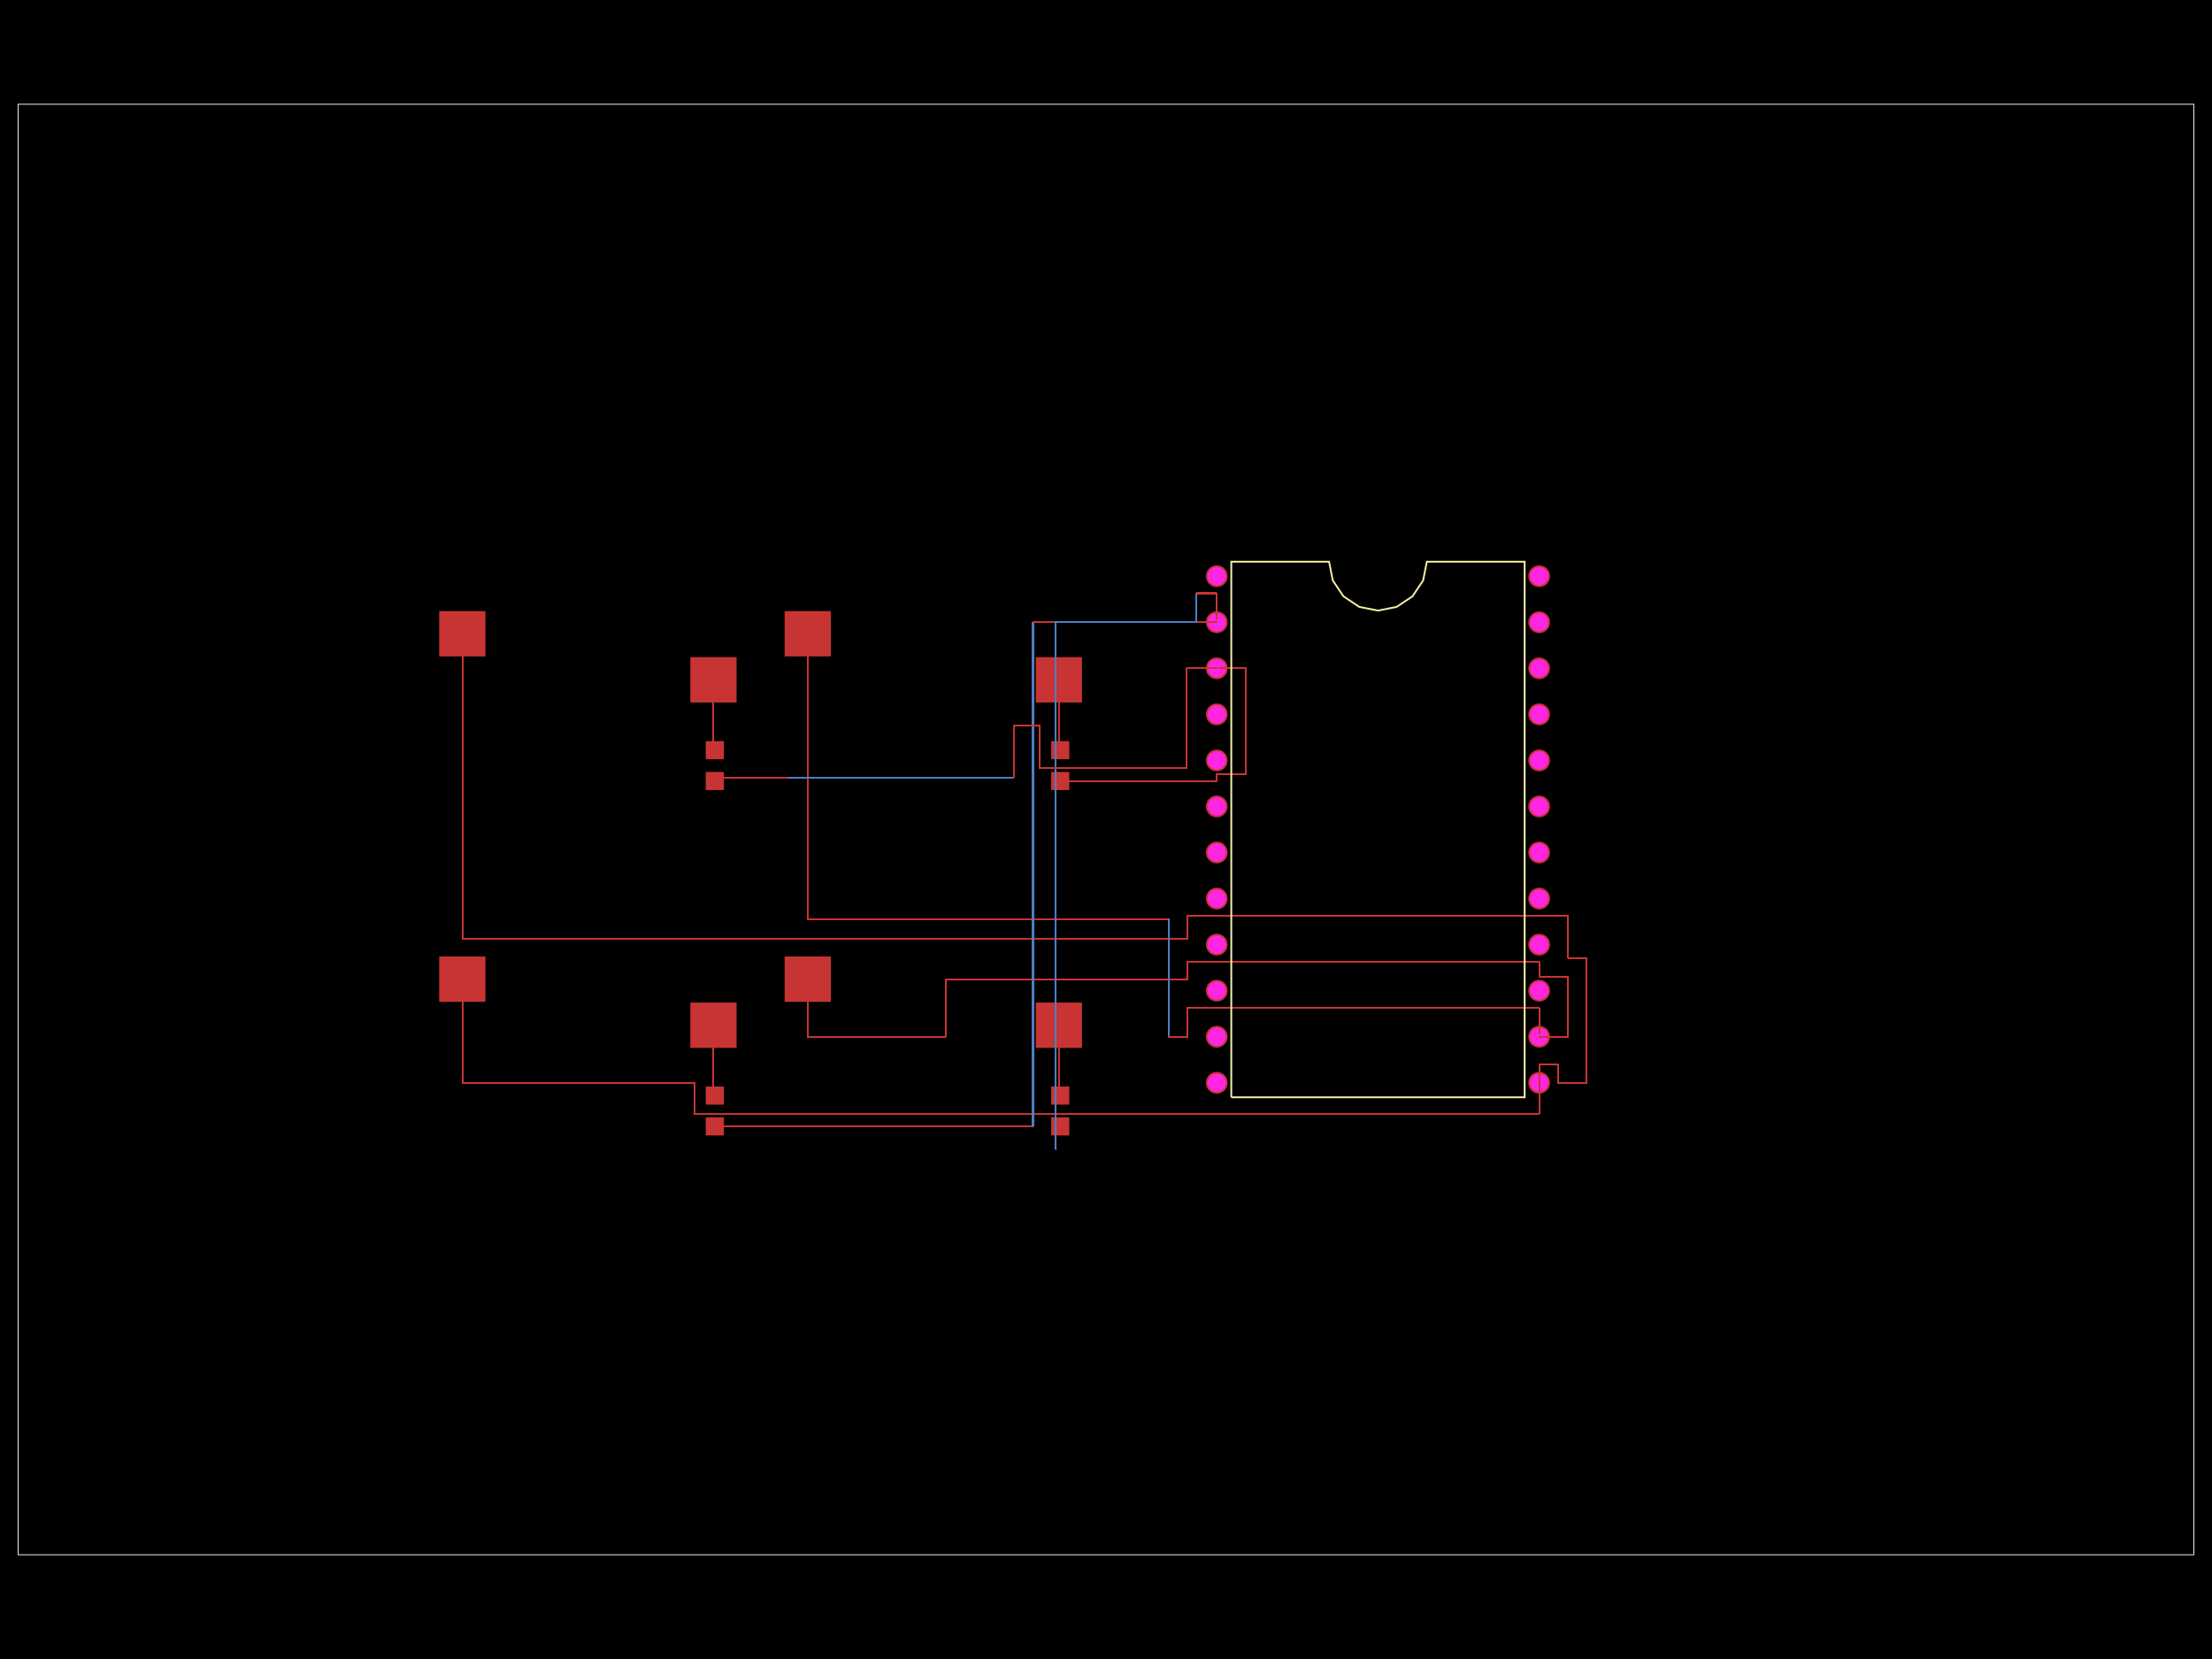
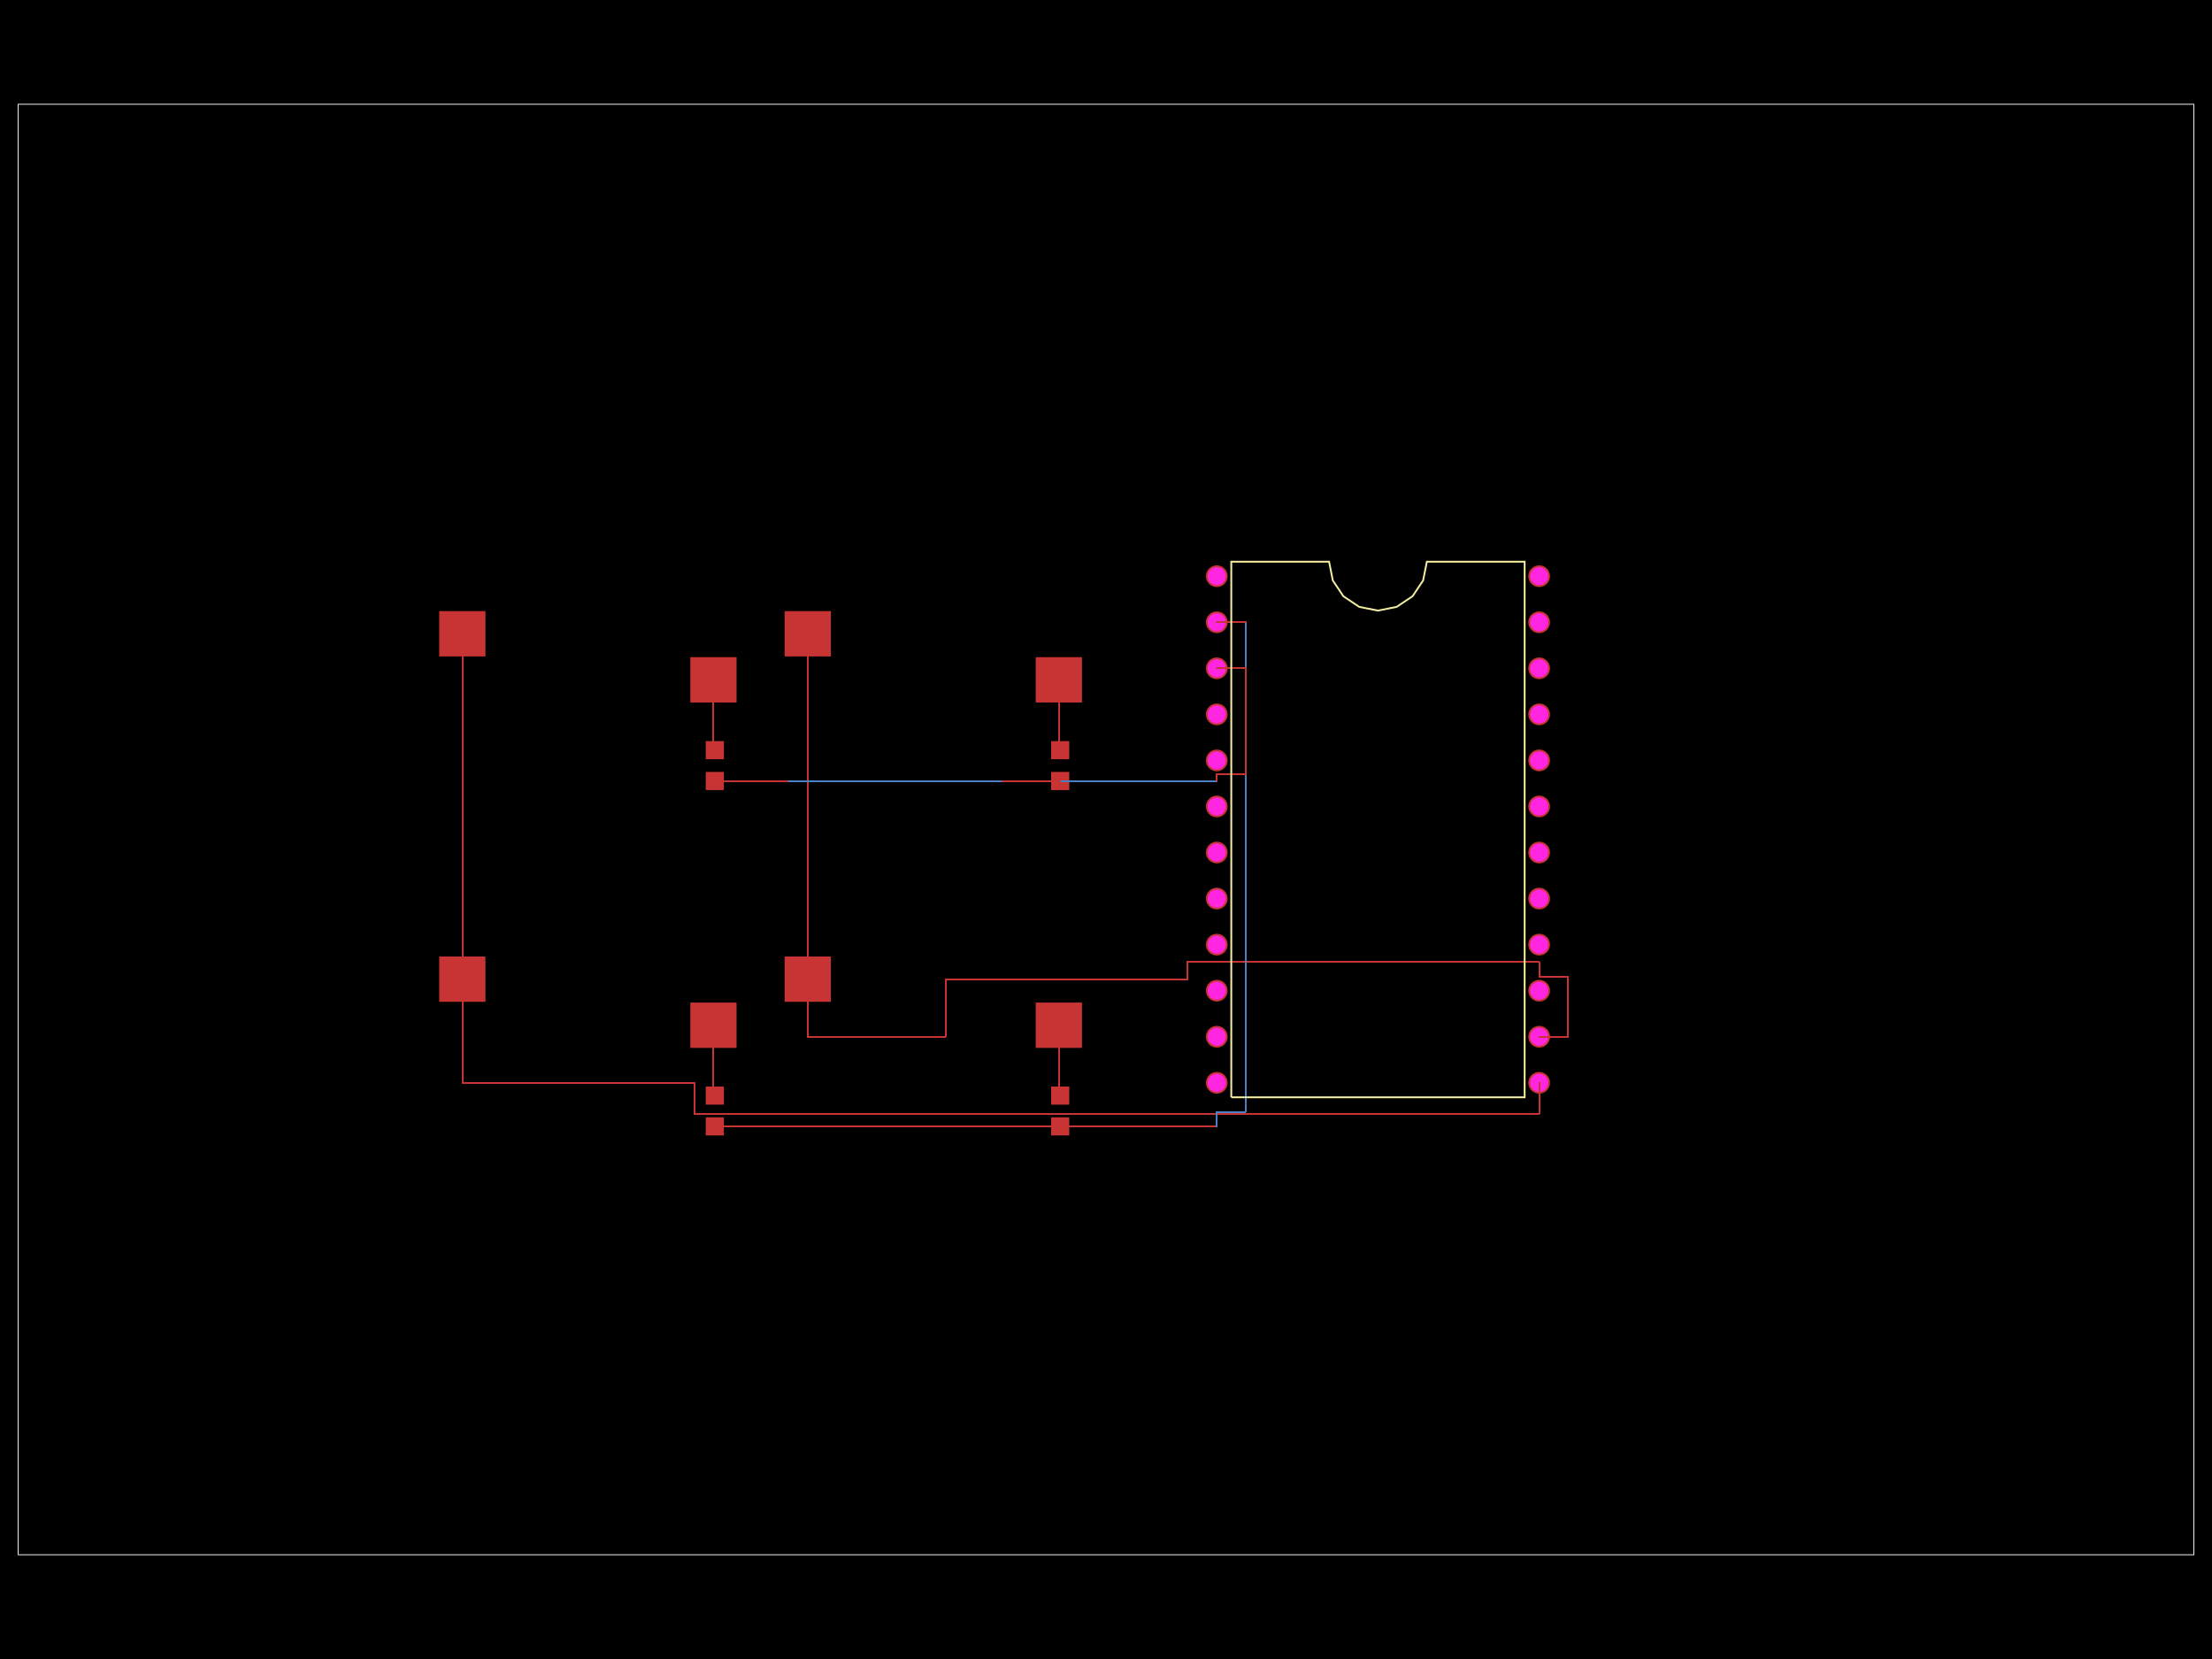
<svg xmlns="http://www.w3.org/2000/svg" width="800" height="600">
  <style>
              .pcb-board { fill: #000; }
              .pcb-trace { fill: none; }
              .pcb-hole-outer { fill: rgb(200, 52, 52); }
              .pcb-hole-inner { fill: rgb(255, 38, 226); }
              .pcb-pad { }
              .pcb-boundary { fill: none; stroke: #fff; stroke-width: 0.3; }
              .pcb-silkscreen { fill: none; }
              .pcb-silkscreen-top { stroke: #f2eda1; }
              .pcb-silkscreen-bottom { stroke: #f2eda1; }
              .pcb-silkscreen-text { fill: #f2eda1; }
            </style>
  <rect class="pcb-board" x="0" y="0" width="800" height="600" />
  <rect class="pcb-boundary" x="6.557" y="37.705" width="786.885" height="524.59" />
  <g transform="translate(212.623, 362.459) rotate(0) scale(1, -1)">
    <rect class="pcb-component" x="Infinity" y="Infinity" width="-Infinity" height="-Infinity" />
    <rect class="pcb-component-outline" x="Infinity" y="Infinity" width="-Infinity" height="-Infinity" />
  </g>
  <g transform="translate(258.5246, 401.8033) rotate(90) scale(1, -1)">
    <rect class="pcb-component" x="-3.279" y="-8.852" width="6.557" height="17.705" />
    <rect class="pcb-component-outline" x="-3.279" y="-8.852" width="6.557" height="17.705" />
  </g>
  <g transform="translate(337.541, 362.459) rotate(0) scale(1, -1)">
    <rect class="pcb-component" x="Infinity" y="Infinity" width="-Infinity" height="-Infinity" />
    <rect class="pcb-component-outline" x="Infinity" y="Infinity" width="-Infinity" height="-Infinity" />
  </g>
  <g transform="translate(383.4426, 401.8033) rotate(90) scale(1, -1)">
    <rect class="pcb-component" x="-3.279" y="-8.852" width="6.557" height="17.705" />
    <rect class="pcb-component-outline" x="-3.279" y="-8.852" width="6.557" height="17.705" />
  </g>
  <g transform="translate(212.623, 237.541) rotate(0) scale(1, -1)">
    <rect class="pcb-component" x="Infinity" y="Infinity" width="-Infinity" height="-Infinity" />
    <rect class="pcb-component-outline" x="Infinity" y="Infinity" width="-Infinity" height="-Infinity" />
  </g>
  <g transform="translate(258.5246, 276.8852) rotate(90) scale(1, -1)">
    <rect class="pcb-component" x="-3.279" y="-8.852" width="6.557" height="17.705" />
    <rect class="pcb-component-outline" x="-3.279" y="-8.852" width="6.557" height="17.705" />
  </g>
  <g transform="translate(337.541, 237.541) rotate(0) scale(1, -1)">
    <rect class="pcb-component" x="Infinity" y="Infinity" width="-Infinity" height="-Infinity" />
    <rect class="pcb-component-outline" x="Infinity" y="Infinity" width="-Infinity" height="-Infinity" />
  </g>
  <g transform="translate(383.4426, 276.8852) rotate(90) scale(1, -1)">
    <rect class="pcb-component" x="-3.279" y="-8.852" width="6.557" height="17.705" />
    <rect class="pcb-component-outline" x="-3.279" y="-8.852" width="6.557" height="17.705" />
  </g>
  <g transform="translate(498.3607, 300) rotate(0) scale(1, -1)">
    <rect class="pcb-component" x="-62.23" y="-95.541" width="124.459" height="191.082" />
    <rect class="pcb-component-outline" x="-62.23" y="-95.541" width="124.459" height="191.082" />
  </g>
  <rect class="pcb-pad" fill="rgb(200, 52, 52)" x="158.852" y="345.934" width="16.721" height="16.393" />
  <rect class="pcb-pad" fill="rgb(200, 52, 52)" x="249.672" y="362.59" width="16.721" height="16.393" />
  <rect class="pcb-pad" fill="rgb(200, 52, 52)" x="255.246" y="392.951" width="6.557" height="6.557" />
  <rect class="pcb-pad" fill="rgb(200, 52, 52)" x="255.246" y="404.098" width="6.557" height="6.557" />
  <rect class="pcb-pad" fill="rgb(200, 52, 52)" x="283.77" y="345.934" width="16.721" height="16.393" />
  <rect class="pcb-pad" fill="rgb(200, 52, 52)" x="374.59" y="362.59" width="16.721" height="16.393" />
  <rect class="pcb-pad" fill="rgb(200, 52, 52)" x="380.164" y="392.951" width="6.557" height="6.557" />
  <rect class="pcb-pad" fill="rgb(200, 52, 52)" x="380.164" y="404.098" width="6.557" height="6.557" />
  <rect class="pcb-pad" fill="rgb(200, 52, 52)" x="158.852" y="221.016" width="16.721" height="16.393" />
  <rect class="pcb-pad" fill="rgb(200, 52, 52)" x="249.672" y="237.672" width="16.721" height="16.393" />
  <rect class="pcb-pad" fill="rgb(200, 52, 52)" x="255.246" y="268.033" width="6.557" height="6.557" />
  <rect class="pcb-pad" fill="rgb(200, 52, 52)" x="255.246" y="279.18" width="6.557" height="6.557" />
  <rect class="pcb-pad" fill="rgb(200, 52, 52)" x="283.77" y="221.016" width="16.721" height="16.393" />
  <rect class="pcb-pad" fill="rgb(200, 52, 52)" x="374.59" y="237.672" width="16.721" height="16.393" />
  <rect class="pcb-pad" fill="rgb(200, 52, 52)" x="380.164" y="268.033" width="6.557" height="6.557" />
  <rect class="pcb-pad" fill="rgb(200, 52, 52)" x="380.164" y="279.18" width="6.557" height="6.557" />
  <g>
    <circle class="pcb-hole-outer" cx="440.066" cy="208.393" r="3.934" />
    <circle class="pcb-hole-inner" cx="440.066" cy="208.393" r="3.279" />
  </g>
  <g>
    <circle class="pcb-hole-outer" cx="440.066" cy="225.049" r="3.934" />
    <circle class="pcb-hole-inner" cx="440.066" cy="225.049" r="3.279" />
  </g>
  <g>
    <circle class="pcb-hole-outer" cx="440.066" cy="241.705" r="3.934" />
    <circle class="pcb-hole-inner" cx="440.066" cy="241.705" r="3.279" />
  </g>
  <g>
    <circle class="pcb-hole-outer" cx="440.066" cy="258.361" r="3.934" />
    <circle class="pcb-hole-inner" cx="440.066" cy="258.361" r="3.279" />
  </g>
  <g>
    <circle class="pcb-hole-outer" cx="440.066" cy="275.016" r="3.934" />
    <circle class="pcb-hole-inner" cx="440.066" cy="275.016" r="3.279" />
  </g>
  <g>
    <circle class="pcb-hole-outer" cx="440.066" cy="291.672" r="3.934" />
    <circle class="pcb-hole-inner" cx="440.066" cy="291.672" r="3.279" />
  </g>
  <g>
    <circle class="pcb-hole-outer" cx="440.066" cy="308.328" r="3.934" />
    <circle class="pcb-hole-inner" cx="440.066" cy="308.328" r="3.279" />
  </g>
  <g>
    <circle class="pcb-hole-outer" cx="440.066" cy="324.984" r="3.934" />
    <circle class="pcb-hole-inner" cx="440.066" cy="324.984" r="3.279" />
  </g>
  <g>
    <circle class="pcb-hole-outer" cx="440.066" cy="341.639" r="3.934" />
    <circle class="pcb-hole-inner" cx="440.066" cy="341.639" r="3.279" />
  </g>
  <g>
    <circle class="pcb-hole-outer" cx="440.066" cy="358.295" r="3.934" />
    <circle class="pcb-hole-inner" cx="440.066" cy="358.295" r="3.279" />
  </g>
  <g>
    <circle class="pcb-hole-outer" cx="440.066" cy="374.951" r="3.934" />
    <circle class="pcb-hole-inner" cx="440.066" cy="374.951" r="3.279" />
  </g>
  <g>
    <circle class="pcb-hole-outer" cx="440.066" cy="391.607" r="3.934" />
    <circle class="pcb-hole-inner" cx="440.066" cy="391.607" r="3.279" />
  </g>
  <g>
    <circle class="pcb-hole-outer" cx="556.656" cy="391.607" r="3.934" />
    <circle class="pcb-hole-inner" cx="556.656" cy="391.607" r="3.279" />
  </g>
  <g>
    <circle class="pcb-hole-outer" cx="556.656" cy="374.951" r="3.934" />
    <circle class="pcb-hole-inner" cx="556.656" cy="374.951" r="3.279" />
  </g>
  <g>
    <circle class="pcb-hole-outer" cx="556.656" cy="358.295" r="3.934" />
    <circle class="pcb-hole-inner" cx="556.656" cy="358.295" r="3.279" />
  </g>
  <g>
    <circle class="pcb-hole-outer" cx="556.656" cy="341.639" r="3.934" />
    <circle class="pcb-hole-inner" cx="556.656" cy="341.639" r="3.279" />
  </g>
  <g>
    <circle class="pcb-hole-outer" cx="556.656" cy="324.984" r="3.934" />
    <circle class="pcb-hole-inner" cx="556.656" cy="324.984" r="3.279" />
  </g>
  <g>
    <circle class="pcb-hole-outer" cx="556.656" cy="308.328" r="3.934" />
    <circle class="pcb-hole-inner" cx="556.656" cy="308.328" r="3.279" />
  </g>
  <g>
    <circle class="pcb-hole-outer" cx="556.656" cy="291.672" r="3.934" />
    <circle class="pcb-hole-inner" cx="556.656" cy="291.672" r="3.279" />
  </g>
  <g>
    <circle class="pcb-hole-outer" cx="556.656" cy="275.016" r="3.934" />
    <circle class="pcb-hole-inner" cx="556.656" cy="275.016" r="3.279" />
  </g>
  <g>
    <circle class="pcb-hole-outer" cx="556.656" cy="258.361" r="3.934" />
    <circle class="pcb-hole-inner" cx="556.656" cy="258.361" r="3.279" />
  </g>
  <g>
    <circle class="pcb-hole-outer" cx="556.656" cy="241.705" r="3.934" />
    <circle class="pcb-hole-inner" cx="556.656" cy="241.705" r="3.279" />
  </g>
  <g>
    <circle class="pcb-hole-outer" cx="556.656" cy="225.049" r="3.934" />
    <circle class="pcb-hole-inner" cx="556.656" cy="225.049" r="3.279" />
  </g>
  <g>
    <circle class="pcb-hole-outer" cx="556.656" cy="208.393" r="3.934" />
    <circle class="pcb-hole-inner" cx="556.656" cy="208.393" r="3.279" />
  </g>
  <path class="pcb-trace" stroke="rgb(200, 52, 52)" d="M 258.033 370.787 L 258.033 396.23" stroke-width="0.656" stroke-linecap="round" stroke-linejoin="round" shape-rendering="crispEdges" />
  <path class="pcb-trace" stroke="rgb(200, 52, 52)" d="M 382.951 370.787 L 382.951 396.23" stroke-width="0.656" stroke-linecap="round" stroke-linejoin="round" shape-rendering="crispEdges" />
  <path class="pcb-trace" stroke="rgb(200, 52, 52)" d="M 258.033 245.869 L 258.033 271.311" stroke-width="0.656" stroke-linecap="round" stroke-linejoin="round" shape-rendering="crispEdges" />
  <path class="pcb-trace" stroke="rgb(200, 52, 52)" d="M 382.951 245.869 L 382.951 271.311" stroke-width="0.656" stroke-linecap="round" stroke-linejoin="round" shape-rendering="crispEdges" />
  <path class="pcb-trace" stroke="rgb(200, 52, 52)" d="M 167.213 354.131 L 167.213 391.607" stroke-width="0.656" stroke-linecap="round" stroke-linejoin="round" shape-rendering="crispEdges" />
  <path class="pcb-trace" stroke="rgb(200, 52, 52)" d="M 167.213 391.607 L 251.148 391.607" stroke-width="0.656" stroke-linecap="round" stroke-linejoin="round" shape-rendering="crispEdges" />
  <path class="pcb-trace" stroke="rgb(200, 52, 52)" d="M 251.148 391.607 L 251.148 402.787" stroke-width="0.656" stroke-linecap="round" stroke-linejoin="round" shape-rendering="crispEdges" />
  <path class="pcb-trace" stroke="rgb(200, 52, 52)" d="M 251.148 402.787 L 556.656 402.787" stroke-width="0.656" stroke-linecap="round" stroke-linejoin="round" shape-rendering="crispEdges" />
  <path class="pcb-trace" stroke="rgb(200, 52, 52)" d="M 556.656 402.787 L 556.656 391.607" stroke-width="0.656" stroke-linecap="round" stroke-linejoin="round" shape-rendering="crispEdges" />
  <path class="pcb-trace" stroke="rgb(200, 52, 52)" d="M 292.131 354.131 L 292.131 374.951" stroke-width="0.656" stroke-linecap="round" stroke-linejoin="round" shape-rendering="crispEdges" />
  <path class="pcb-trace" stroke="rgb(200, 52, 52)" d="M 292.131 374.951 L 341.967 374.951" stroke-width="0.656" stroke-linecap="round" stroke-linejoin="round" shape-rendering="crispEdges" />
  <path class="pcb-trace" stroke="rgb(200, 52, 52)" d="M 341.967 374.951 L 341.967 354.393" stroke-width="0.656" stroke-linecap="round" stroke-linejoin="round" shape-rendering="crispEdges" />
  <path class="pcb-trace" stroke="rgb(200, 52, 52)" d="M 341.967 354.393 L 429.574 354.393" stroke-width="0.656" stroke-linecap="round" stroke-linejoin="round" shape-rendering="crispEdges" />
  <path class="pcb-trace" stroke="rgb(200, 52, 52)" d="M 429.574 354.393 L 429.574 347.803" stroke-width="0.656" stroke-linecap="round" stroke-linejoin="round" shape-rendering="crispEdges" />
  <path class="pcb-trace" stroke="rgb(200, 52, 52)" d="M 429.574 347.803 L 556.656 347.803" stroke-width="0.656" stroke-linecap="round" stroke-linejoin="round" shape-rendering="crispEdges" />
  <path class="pcb-trace" stroke="rgb(200, 52, 52)" d="M 556.656 347.803 L 556.656 353.377" stroke-width="0.656" stroke-linecap="round" stroke-linejoin="round" shape-rendering="crispEdges" />
  <path class="pcb-trace" stroke="rgb(200, 52, 52)" d="M 556.656 353.377 L 567.148 353.377" stroke-width="0.656" stroke-linecap="round" stroke-linejoin="round" shape-rendering="crispEdges" />
  <path class="pcb-trace" stroke="rgb(200, 52, 52)" d="M 567.148 353.377 L 567.148 374.951" stroke-width="0.656" stroke-linecap="round" stroke-linejoin="round" shape-rendering="crispEdges" />
  <path class="pcb-trace" stroke="rgb(200, 52, 52)" d="M 567.148 374.951 L 556.656 374.951" stroke-width="0.656" stroke-linecap="round" stroke-linejoin="round" shape-rendering="crispEdges" />
-   <path class="pcb-trace" stroke="rgb(200, 52, 52)" d="M 167.213 229.213 L 167.213 339.377" stroke-width="0.656" stroke-linecap="round" stroke-linejoin="round" shape-rendering="crispEdges" />
-   <path class="pcb-trace" stroke="rgb(200, 52, 52)" d="M 167.213 339.377 L 429.574 339.377" stroke-width="0.656" stroke-linecap="round" stroke-linejoin="round" shape-rendering="crispEdges" />
-   <path class="pcb-trace" stroke="rgb(200, 52, 52)" d="M 429.574 339.377 L 429.574 331.148" stroke-width="0.656" stroke-linecap="round" stroke-linejoin="round" shape-rendering="crispEdges" />
-   <path class="pcb-trace" stroke="rgb(200, 52, 52)" d="M 429.574 331.148 L 556.656 331.148" stroke-width="0.656" stroke-linecap="round" stroke-linejoin="round" shape-rendering="crispEdges" />
-   <path class="pcb-trace" stroke="rgb(200, 52, 52)" d="M 556.656 331.148 L 556.656 331.148" stroke-width="0.656" stroke-linecap="round" stroke-linejoin="round" shape-rendering="crispEdges" />
-   <path class="pcb-trace" stroke="rgb(200, 52, 52)" d="M 556.656 331.148 L 567.148 331.148" stroke-width="0.656" stroke-linecap="round" stroke-linejoin="round" shape-rendering="crispEdges" />
-   <path class="pcb-trace" stroke="rgb(200, 52, 52)" d="M 567.148 331.148 L 567.148 346.492" stroke-width="0.656" stroke-linecap="round" stroke-linejoin="round" shape-rendering="crispEdges" />
-   <path class="pcb-trace" stroke="rgb(200, 52, 52)" d="M 567.148 346.492 L 573.705 346.492" stroke-width="0.656" stroke-linecap="round" stroke-linejoin="round" shape-rendering="crispEdges" />
-   <path class="pcb-trace" stroke="rgb(200, 52, 52)" d="M 573.705 346.492 L 573.705 391.607" stroke-width="0.656" stroke-linecap="round" stroke-linejoin="round" shape-rendering="crispEdges" />
-   <path class="pcb-trace" stroke="rgb(200, 52, 52)" d="M 573.705 391.607 L 563.541 391.607" stroke-width="0.656" stroke-linecap="round" stroke-linejoin="round" shape-rendering="crispEdges" />
-   <path class="pcb-trace" stroke="rgb(200, 52, 52)" d="M 563.541 391.607 L 563.541 385.049" stroke-width="0.656" stroke-linecap="round" stroke-linejoin="round" shape-rendering="crispEdges" />
-   <path class="pcb-trace" stroke="rgb(200, 52, 52)" d="M 563.541 385.049 L 556.656 385.049" stroke-width="0.656" stroke-linecap="round" stroke-linejoin="round" shape-rendering="crispEdges" />
-   <path class="pcb-trace" stroke="rgb(200, 52, 52)" d="M 556.656 385.049 L 556.656 391.607" stroke-width="0.656" stroke-linecap="round" stroke-linejoin="round" shape-rendering="crispEdges" />
-   <path class="pcb-trace" stroke="rgb(200, 52, 52)" d="M 292.131 229.213 L 292.131 332.492" stroke-width="0.656" stroke-linecap="round" stroke-linejoin="round" shape-rendering="crispEdges" />
-   <path class="pcb-trace" stroke="rgb(200, 52, 52)" d="M 292.131 332.492 L 422.689 332.492" stroke-width="0.656" stroke-linecap="round" stroke-linejoin="round" shape-rendering="crispEdges" />
-   <path class="pcb-trace" stroke="rgb(200, 52, 52)" d="M 422.689 332.492 L 422.689 332.492" stroke-width="0.656" stroke-linecap="round" stroke-linejoin="round" shape-rendering="crispEdges" />
-   <path class="pcb-trace" stroke="rgb(77, 127, 196)" d="M 422.689 332.492 L 422.689 332.492" stroke-width="0.656" stroke-linecap="round" stroke-linejoin="round" shape-rendering="crispEdges" />
-   <path class="pcb-trace" stroke="rgb(77, 127, 196)" d="M 422.689 332.492 L 422.689 374.951" stroke-width="0.656" stroke-linecap="round" stroke-linejoin="round" shape-rendering="crispEdges" />
-   <path class="pcb-trace" stroke="rgb(77, 127, 196)" d="M 422.689 374.951 L 422.689 374.951" stroke-width="0.656" stroke-linecap="round" stroke-linejoin="round" shape-rendering="crispEdges" />
-   <path class="pcb-trace" stroke="rgb(200, 52, 52)" d="M 422.689 374.951 L 422.689 374.951" stroke-width="0.656" stroke-linecap="round" stroke-linejoin="round" shape-rendering="crispEdges" />
-   <path class="pcb-trace" stroke="rgb(200, 52, 52)" d="M 422.689 374.951 L 429.574 374.951" stroke-width="0.656" stroke-linecap="round" stroke-linejoin="round" shape-rendering="crispEdges" />
-   <path class="pcb-trace" stroke="rgb(200, 52, 52)" d="M 429.574 374.951 L 429.574 364.459" stroke-width="0.656" stroke-linecap="round" stroke-linejoin="round" shape-rendering="crispEdges" />
-   <path class="pcb-trace" stroke="rgb(200, 52, 52)" d="M 429.574 364.459 L 556.656 364.459" stroke-width="0.656" stroke-linecap="round" stroke-linejoin="round" shape-rendering="crispEdges" />
-   <path class="pcb-trace" stroke="rgb(200, 52, 52)" d="M 556.656 364.459 L 556.656 373.639" stroke-width="0.656" stroke-linecap="round" stroke-linejoin="round" shape-rendering="crispEdges" />
-   <path class="pcb-trace" stroke="rgb(200, 52, 52)" d="M 258.525 407.377 L 373.607 407.377" stroke-width="0.656" stroke-linecap="round" stroke-linejoin="round" shape-rendering="crispEdges" />
-   <path class="pcb-trace" stroke="rgb(200, 52, 52)" d="M 373.607 407.377 L 373.607 407.377" stroke-width="0.656" stroke-linecap="round" stroke-linejoin="round" shape-rendering="crispEdges" />
-   <path class="pcb-trace" stroke="rgb(77, 127, 196)" d="M 373.607 407.377 L 373.607 407.377" stroke-width="0.656" stroke-linecap="round" stroke-linejoin="round" shape-rendering="crispEdges" />
-   <path class="pcb-trace" stroke="rgb(77, 127, 196)" d="M 373.607 407.377 L 373.607 225.049" stroke-width="0.656" stroke-linecap="round" stroke-linejoin="round" shape-rendering="crispEdges" />
-   <path class="pcb-trace" stroke="rgb(77, 127, 196)" d="M 373.607 225.049 L 373.607 225.049" stroke-width="0.656" stroke-linecap="round" stroke-linejoin="round" shape-rendering="crispEdges" />
-   <path class="pcb-trace" stroke="rgb(200, 52, 52)" d="M 373.607 225.049 L 373.607 225.049" stroke-width="0.656" stroke-linecap="round" stroke-linejoin="round" shape-rendering="crispEdges" />
-   <path class="pcb-trace" stroke="rgb(200, 52, 52)" d="M 373.607 225.049 L 440.066 225.049" stroke-width="0.656" stroke-linecap="round" stroke-linejoin="round" shape-rendering="crispEdges" />
-   <path class="pcb-trace" stroke="rgb(200, 52, 52)" d="M 383.443 407.377 L 381.803 407.377" stroke-width="0.656" stroke-linecap="round" stroke-linejoin="round" shape-rendering="crispEdges" />
-   <path class="pcb-trace" stroke="rgb(200, 52, 52)" d="M 381.803 407.377 L 381.803 415.574" stroke-width="0.656" stroke-linecap="round" stroke-linejoin="round" shape-rendering="crispEdges" />
-   <path class="pcb-trace" stroke="rgb(200, 52, 52)" d="M 381.803 415.574 L 381.803 415.574" stroke-width="0.656" stroke-linecap="round" stroke-linejoin="round" shape-rendering="crispEdges" />
-   <path class="pcb-trace" stroke="rgb(77, 127, 196)" d="M 381.803 415.574 L 381.803 415.574" stroke-width="0.656" stroke-linecap="round" stroke-linejoin="round" shape-rendering="crispEdges" />
-   <path class="pcb-trace" stroke="rgb(77, 127, 196)" d="M 381.803 415.574 L 381.803 225.049" stroke-width="0.656" stroke-linecap="round" stroke-linejoin="round" shape-rendering="crispEdges" />
-   <path class="pcb-trace" stroke="rgb(77, 127, 196)" d="M 381.803 225.049 L 432.525 225.049" stroke-width="0.656" stroke-linecap="round" stroke-linejoin="round" shape-rendering="crispEdges" />
-   <path class="pcb-trace" stroke="rgb(77, 127, 196)" d="M 432.525 225.049 L 432.525 214.557" stroke-width="0.656" stroke-linecap="round" stroke-linejoin="round" shape-rendering="crispEdges" />
-   <path class="pcb-trace" stroke="rgb(77, 127, 196)" d="M 432.525 214.557 L 432.525 214.557" stroke-width="0.656" stroke-linecap="round" stroke-linejoin="round" shape-rendering="crispEdges" />
-   <path class="pcb-trace" stroke="rgb(200, 52, 52)" d="M 432.525 214.557 L 432.525 214.557" stroke-width="0.656" stroke-linecap="round" stroke-linejoin="round" shape-rendering="crispEdges" />
-   <path class="pcb-trace" stroke="rgb(200, 52, 52)" d="M 432.525 214.557 L 440.066 214.557" stroke-width="0.656" stroke-linecap="round" stroke-linejoin="round" shape-rendering="crispEdges" />
-   <path class="pcb-trace" stroke="rgb(200, 52, 52)" d="M 440.066 214.557 L 440.066 223.738" stroke-width="0.656" stroke-linecap="round" stroke-linejoin="round" shape-rendering="crispEdges" />
-   <path class="pcb-trace" stroke="rgb(200, 52, 52)" d="M 258.525 282.459 L 258.525 281.148" stroke-width="0.656" stroke-linecap="round" stroke-linejoin="round" shape-rendering="crispEdges" />
-   <path class="pcb-trace" stroke="rgb(200, 52, 52)" d="M 258.525 281.148 L 285.246 281.148" stroke-width="0.656" stroke-linecap="round" stroke-linejoin="round" shape-rendering="crispEdges" />
-   <path class="pcb-trace" stroke="rgb(200, 52, 52)" d="M 285.246 281.148 L 285.246 281.148" stroke-width="0.656" stroke-linecap="round" stroke-linejoin="round" shape-rendering="crispEdges" />
-   <path class="pcb-trace" stroke="rgb(77, 127, 196)" d="M 285.246 281.148 L 285.246 281.148" stroke-width="0.656" stroke-linecap="round" stroke-linejoin="round" shape-rendering="crispEdges" />
-   <path class="pcb-trace" stroke="rgb(77, 127, 196)" d="M 285.246 281.148 L 366.721 281.148" stroke-width="0.656" stroke-linecap="round" stroke-linejoin="round" shape-rendering="crispEdges" />
-   <path class="pcb-trace" stroke="rgb(77, 127, 196)" d="M 366.721 281.148 L 366.721 281.148" stroke-width="0.656" stroke-linecap="round" stroke-linejoin="round" shape-rendering="crispEdges" />
-   <path class="pcb-trace" stroke="rgb(200, 52, 52)" d="M 366.721 281.148 L 366.721 281.148" stroke-width="0.656" stroke-linecap="round" stroke-linejoin="round" shape-rendering="crispEdges" />
-   <path class="pcb-trace" stroke="rgb(200, 52, 52)" d="M 366.721 281.148 L 366.721 262.262" stroke-width="0.656" stroke-linecap="round" stroke-linejoin="round" shape-rendering="crispEdges" />
-   <path class="pcb-trace" stroke="rgb(200, 52, 52)" d="M 366.721 262.262 L 376.066 262.262" stroke-width="0.656" stroke-linecap="round" stroke-linejoin="round" shape-rendering="crispEdges" />
-   <path class="pcb-trace" stroke="rgb(200, 52, 52)" d="M 376.066 262.262 L 376.066 277.869" stroke-width="0.656" stroke-linecap="round" stroke-linejoin="round" shape-rendering="crispEdges" />
-   <path class="pcb-trace" stroke="rgb(200, 52, 52)" d="M 376.066 277.869 L 429.246 277.869" stroke-width="0.656" stroke-linecap="round" stroke-linejoin="round" shape-rendering="crispEdges" />
-   <path class="pcb-trace" stroke="rgb(200, 52, 52)" d="M 429.246 277.869 L 429.246 241.705" stroke-width="0.656" stroke-linecap="round" stroke-linejoin="round" shape-rendering="crispEdges" />
-   <path class="pcb-trace" stroke="rgb(200, 52, 52)" d="M 429.246 241.705 L 440.066 241.705" stroke-width="0.656" stroke-linecap="round" stroke-linejoin="round" shape-rendering="crispEdges" />
-   <path class="pcb-trace" stroke="rgb(200, 52, 52)" d="M 383.443 282.459 L 440.066 282.459" stroke-width="0.656" stroke-linecap="round" stroke-linejoin="round" shape-rendering="crispEdges" />
+   <path class="pcb-trace" stroke="rgb(200, 52, 52)" d="M 167.213 354.131 L 167.213 229.246" stroke-width="0.656" stroke-linecap="round" stroke-linejoin="round" shape-rendering="crispEdges" />
+   <path class="pcb-trace" stroke="rgb(200, 52, 52)" d="M 292.131 354.131 L 292.131 229.246" stroke-width="0.656" stroke-linecap="round" stroke-linejoin="round" shape-rendering="crispEdges" />
+   <path class="pcb-trace" stroke="rgb(200, 52, 52)" d="M 258.525 407.377 L 440.066 407.377" stroke-width="0.656" stroke-linecap="round" stroke-linejoin="round" shape-rendering="crispEdges" />
+   <path class="pcb-trace" stroke="rgb(200, 52, 52)" d="M 440.066 407.377 L 440.066 407.377" stroke-width="0.656" stroke-linecap="round" stroke-linejoin="round" shape-rendering="crispEdges" />
+   <path class="pcb-trace" stroke="rgb(77, 127, 196)" d="M 440.066 407.377 L 440.066 407.377" stroke-width="0.656" stroke-linecap="round" stroke-linejoin="round" shape-rendering="crispEdges" />
+   <path class="pcb-trace" stroke="rgb(77, 127, 196)" d="M 440.066 407.377 L 440.066 402.098" stroke-width="0.656" stroke-linecap="round" stroke-linejoin="round" shape-rendering="crispEdges" />
+   <path class="pcb-trace" stroke="rgb(77, 127, 196)" d="M 440.066 402.098 L 450.557 402.098" stroke-width="0.656" stroke-linecap="round" stroke-linejoin="round" shape-rendering="crispEdges" />
+   <path class="pcb-trace" stroke="rgb(77, 127, 196)" d="M 450.557 402.098 L 450.557 225.049" stroke-width="0.656" stroke-linecap="round" stroke-linejoin="round" shape-rendering="crispEdges" />
+   <path class="pcb-trace" stroke="rgb(77, 127, 196)" d="M 450.557 225.049 L 450.557 225.049" stroke-width="0.656" stroke-linecap="round" stroke-linejoin="round" shape-rendering="crispEdges" />
+   <path class="pcb-trace" stroke="rgb(200, 52, 52)" d="M 450.557 225.049 L 450.557 225.049" stroke-width="0.656" stroke-linecap="round" stroke-linejoin="round" shape-rendering="crispEdges" />
+   <path class="pcb-trace" stroke="rgb(200, 52, 52)" d="M 450.557 225.049 L 440.066 225.049" stroke-width="0.656" stroke-linecap="round" stroke-linejoin="round" shape-rendering="crispEdges" />
+   <path class="pcb-trace" stroke="rgb(200, 52, 52)" d="M 383.443 407.377 L 349.295 407.377" stroke-width="0.656" stroke-linecap="round" stroke-linejoin="round" shape-rendering="crispEdges" />
+   <path class="pcb-trace" stroke="rgb(200, 52, 52)" d="M 258.525 282.459 L 285.246 282.459" stroke-width="0.656" stroke-linecap="round" stroke-linejoin="round" shape-rendering="crispEdges" />
+   <path class="pcb-trace" stroke="rgb(200, 52, 52)" d="M 285.246 282.459 L 285.246 282.459" stroke-width="0.656" stroke-linecap="round" stroke-linejoin="round" shape-rendering="crispEdges" />
+   <path class="pcb-trace" stroke="rgb(77, 127, 196)" d="M 285.246 282.459 L 285.246 282.459" stroke-width="0.656" stroke-linecap="round" stroke-linejoin="round" shape-rendering="crispEdges" />
+   <path class="pcb-trace" stroke="rgb(77, 127, 196)" d="M 285.246 282.459 L 440.066 282.459" stroke-width="0.656" stroke-linecap="round" stroke-linejoin="round" shape-rendering="crispEdges" />
+   <path class="pcb-trace" stroke="rgb(77, 127, 196)" d="M 440.066 282.459 L 440.066 282.459" stroke-width="0.656" stroke-linecap="round" stroke-linejoin="round" shape-rendering="crispEdges" />
+   <path class="pcb-trace" stroke="rgb(200, 52, 52)" d="M 440.066 282.459 L 440.066 282.459" stroke-width="0.656" stroke-linecap="round" stroke-linejoin="round" shape-rendering="crispEdges" />
  <path class="pcb-trace" stroke="rgb(200, 52, 52)" d="M 440.066 282.459 L 440.066 279.934" stroke-width="0.656" stroke-linecap="round" stroke-linejoin="round" shape-rendering="crispEdges" />
  <path class="pcb-trace" stroke="rgb(200, 52, 52)" d="M 440.066 279.934 L 450.557 279.934" stroke-width="0.656" stroke-linecap="round" stroke-linejoin="round" shape-rendering="crispEdges" />
  <path class="pcb-trace" stroke="rgb(200, 52, 52)" d="M 450.557 279.934 L 450.557 241.705" stroke-width="0.656" stroke-linecap="round" stroke-linejoin="round" shape-rendering="crispEdges" />
-   <path class="pcb-trace" stroke="rgb(200, 52, 52)" d="M 450.557 241.705 L 441.049 241.705" stroke-width="0.656" stroke-linecap="round" stroke-linejoin="round" shape-rendering="crispEdges" />
+   <path class="pcb-trace" stroke="rgb(200, 52, 52)" d="M 450.557 241.705 L 440.066 241.705" stroke-width="0.656" stroke-linecap="round" stroke-linejoin="round" shape-rendering="crispEdges" />
+   <path class="pcb-trace" stroke="rgb(200, 52, 52)" d="M 383.443 282.459 L 362.656 282.459" stroke-width="0.656" stroke-linecap="round" stroke-linejoin="round" shape-rendering="crispEdges" />
  <path class="pcb-silkscreen pcb-silkscreen-top" d="M 445.311 396.852 L 445.311 203.148 L 480.678 203.148 L 482.024 209.915 L 485.857 215.651 L 491.594 219.485 L 498.361 220.831 L 505.128 219.485 L 510.864 215.651 L 514.698 209.915 L 516.044 203.148 L 551.41 203.148 L 551.41 396.852 L 445.311 396.852" stroke-width="0.656" data-pcb-component-id="pcb_component_8" data-pcb-silkscreen-path-id="pcb_silkscreen_path_0" />
</svg>
